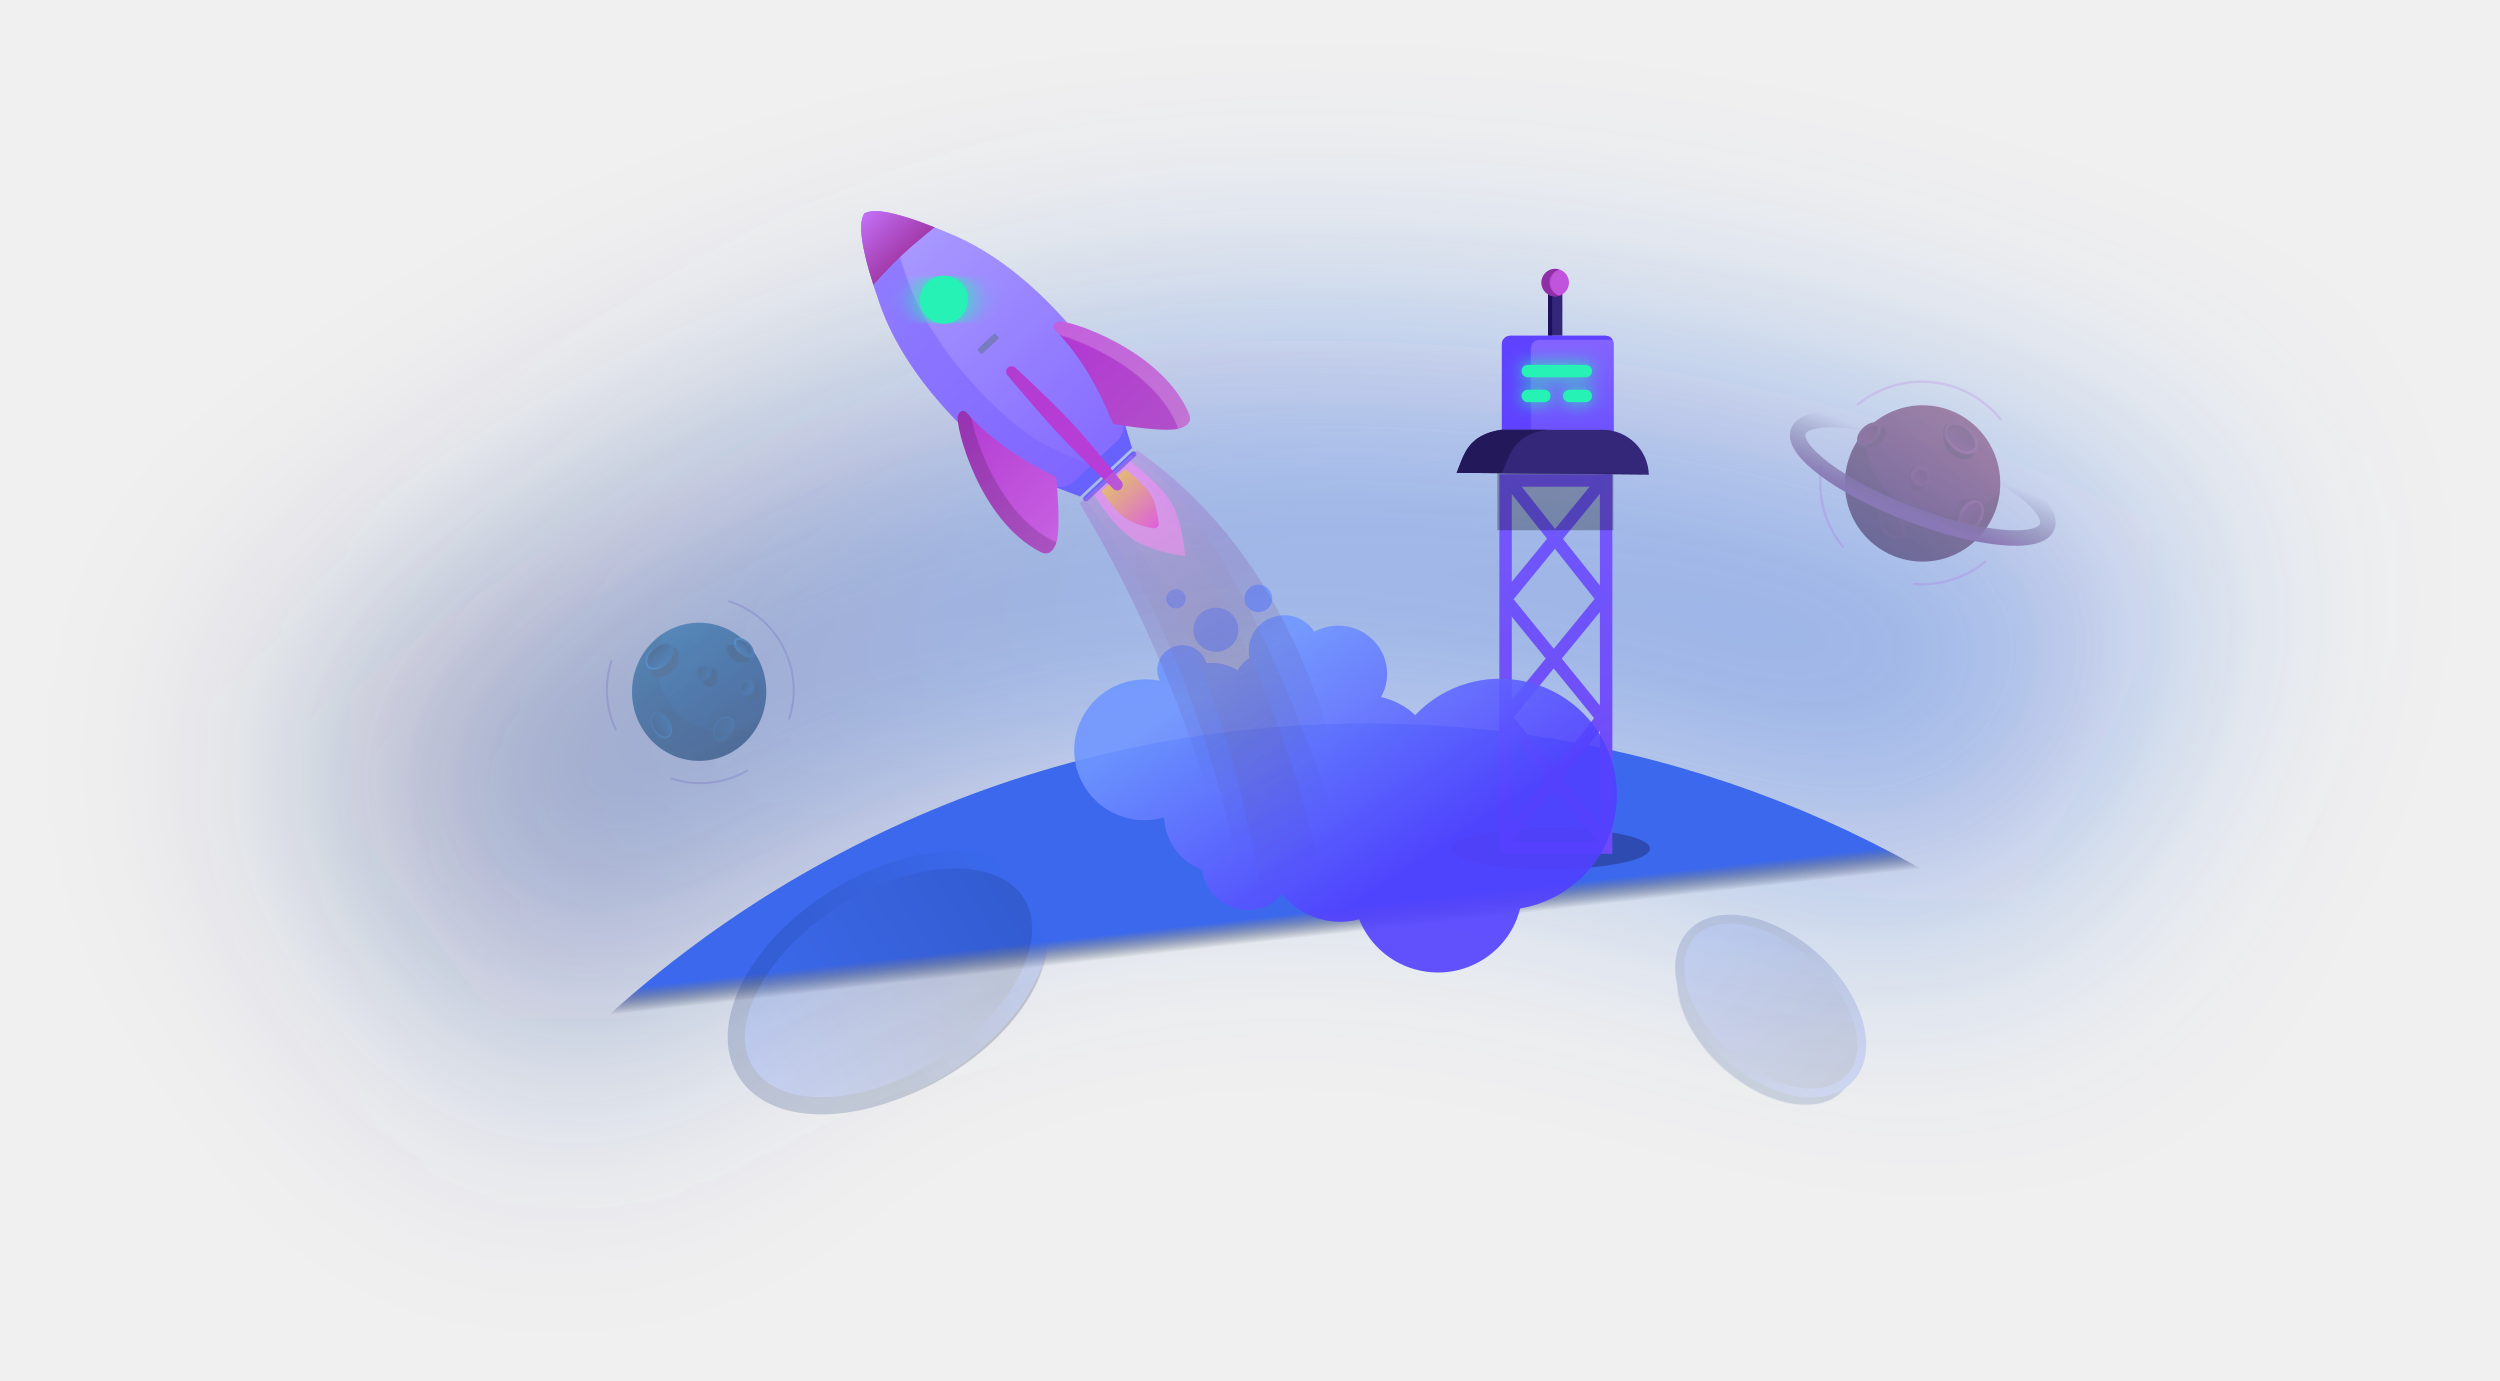
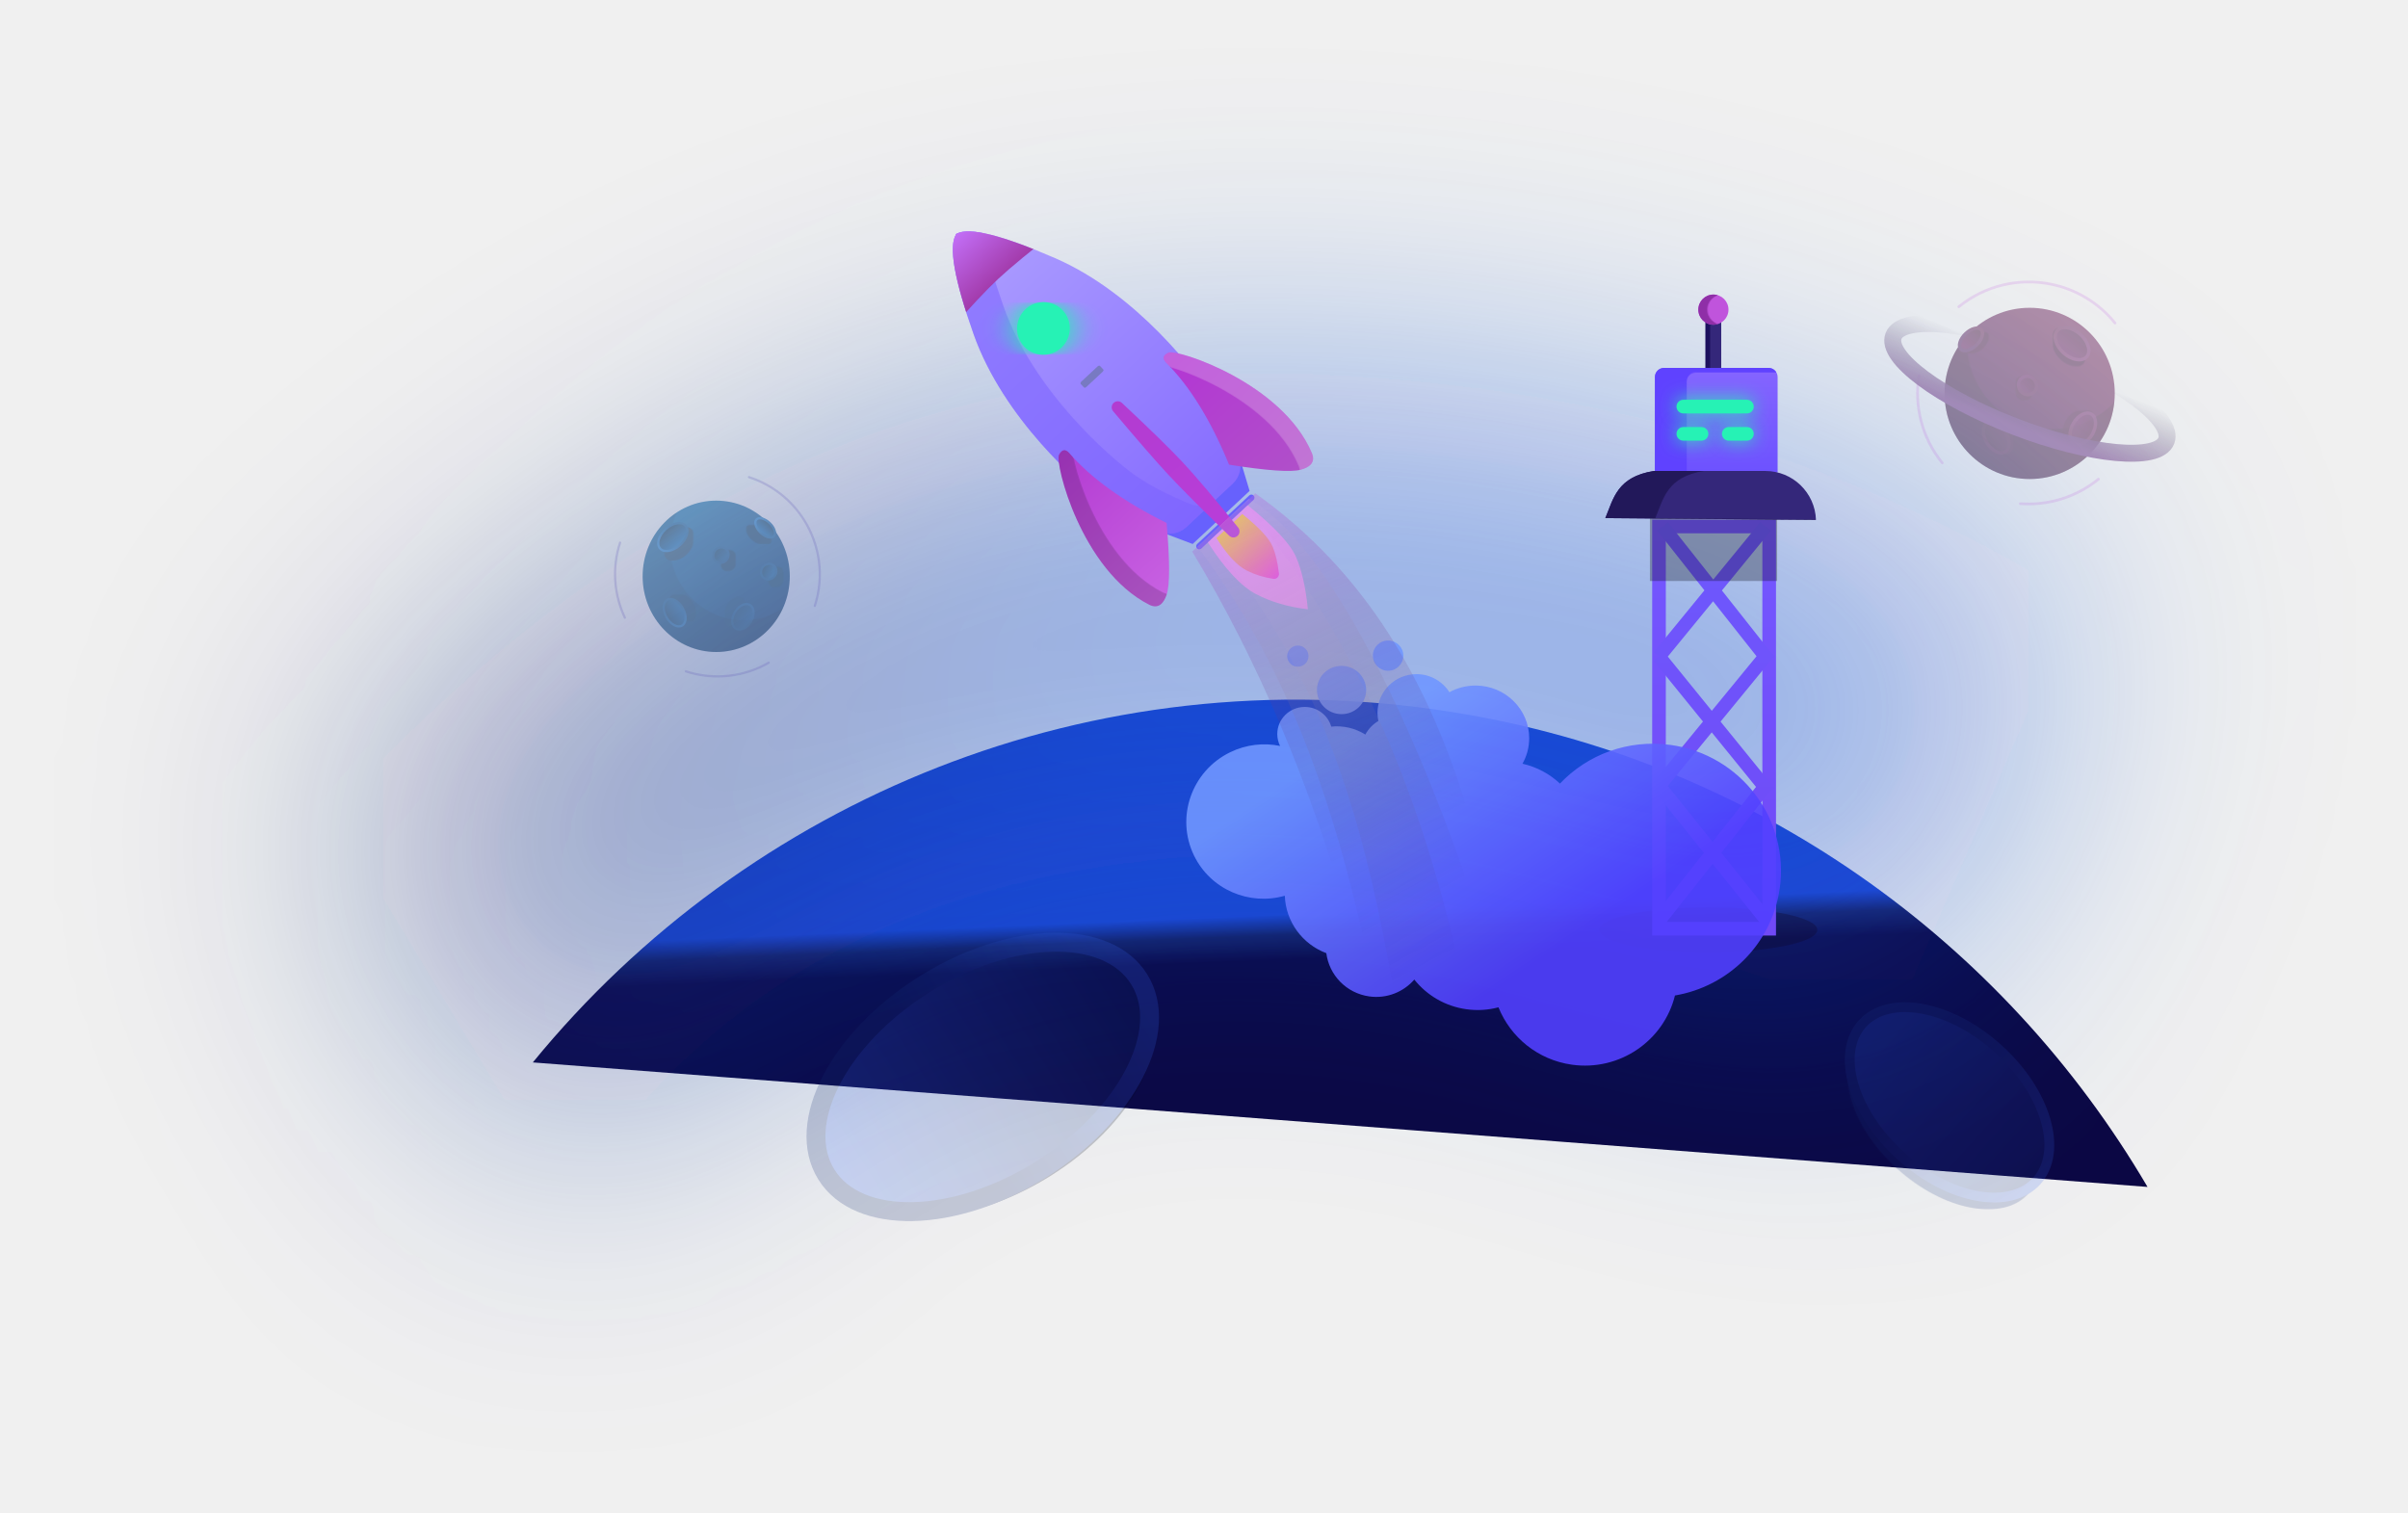
- <svg xmlns="http://www.w3.org/2000/svg" xmlns:xlink="http://www.w3.org/1999/xlink" width="603px" height="333px" viewBox="0 0 603 333" version="1.1">
+ <svg xmlns="http://www.w3.org/2000/svg" xmlns:xlink="http://www.w3.org/1999/xlink" width="530px" height="333px" viewBox="0 0 530 333" version="1.1">
  <defs>
-     <linearGradient x1="-8.651%" y1="48.111%" x2="38.957%" y2="56.947%" id="linearGradient-1">
+     <linearGradient x1="54.272%" y1="45.395%" x2="50%" y2="51.954%" id="linearGradient-1">
+       <stop stop-color="#1E47D1" offset="0%" />
+       <stop stop-color="#152066" offset="44.62%" />
+       <stop stop-color="#0B0743" offset="100%" />
+     </linearGradient>
+     <linearGradient x1="-8.651%" y1="47.288%" x2="38.957%" y2="59.975%" id="linearGradient-2">
      <stop stop-color="#0B083D" offset="0%" />
      <stop stop-color="#1150DA" offset="100%" />
    </linearGradient>
-     <filter x="-21.5%" y="-54.1%" width="143.0%" height="208.1%" filterUnits="objectBoundingBox" id="filter-2">
+     <filter x="-25.8%" y="-54.1%" width="151.6%" height="208.1%" filterUnits="objectBoundingBox" id="filter-3">
      <feGaussianBlur stdDeviation="33" in="SourceGraphic" />
    </filter>
-     <linearGradient x1="61.762%" y1="52.257%" x2="59.048%" y2="46.732%" id="linearGradient-3">
-       <stop stop-color="#0D1429" stop-opacity="0" offset="0%" />
-       <stop stop-color="#3564ED" offset="100%" />
-     </linearGradient>
    <linearGradient x1="98.554%" y1="48.554%" x2="1.446%" y2="48.554%" id="linearGradient-4">
      <stop stop-color="#183280" offset="0%" />
      <stop stop-color="#3564ED" offset="100%" />
    </linearGradient>
    <linearGradient x1="36.987%" y1="50%" x2="98.74%" y2="50%" id="linearGradient-5">
      <stop stop-color="#1E3B90" offset="0%" />
      <stop stop-color="#3564ED" offset="100%" />
    </linearGradient>
    <ellipse id="path-6" cx="356.094" cy="161.583" rx="24.753" ry="14.853" />
    <filter x="-6.4%" y="-10.6%" width="112.8%" height="128.0%" filterUnits="objectBoundingBox" id="filter-7">
      <feMorphology radius="2.16" operator="dilate" in="SourceAlpha" result="shadowSpreadOuter1" />
      <feOffset dx="0" dy="2" in="shadowSpreadOuter1" result="shadowOffsetOuter1" />
      <feComposite in="shadowOffsetOuter1" in2="SourceAlpha" operator="out" result="shadowOffsetOuter1" />
      <feColorMatrix values="0 0 0 0 0.092   0 0 0 0 0.191   0 0 0 0 0.48  0 0 0 1 0" type="matrix" in="shadowOffsetOuter1" />
    </filter>
    <linearGradient x1="98.554%" y1="48.554%" x2="1.446%" y2="48.554%" id="linearGradient-8">
      <stop stop-color="#0B1E56" offset="0%" />
      <stop stop-color="#3D6DF7" offset="100%" />
    </linearGradient>
    <linearGradient x1="36.987%" y1="50%" x2="98.74%" y2="50%" id="linearGradient-9">
      <stop stop-color="#122A71" offset="0%" />
      <stop stop-color="#3564ED" offset="100%" />
    </linearGradient>
    <ellipse id="path-10" cx="143.308" cy="155.981" rx="38.5" ry="22" />
    <filter x="-6.7%" y="-11.7%" width="113.4%" height="128.0%" filterUnits="objectBoundingBox" id="filter-11">
      <feMorphology radius="4.16" operator="dilate" in="SourceAlpha" result="shadowSpreadOuter1" />
      <feOffset dx="0" dy="2" in="shadowSpreadOuter1" result="shadowOffsetOuter1" />
      <feComposite in="shadowOffsetOuter1" in2="SourceAlpha" operator="out" result="shadowOffsetOuter1" />
      <feColorMatrix values="0 0 0 0 0.001   0 0 0 0 0.033   0 0 0 0 0.125  0 0 0 1 0" type="matrix" in="shadowOffsetOuter1" />
    </filter>
    <linearGradient x1="50%" y1="0%" x2="50%" y2="100%" id="linearGradient-12">
      <stop stop-color="#7457FF" offset="0%" />
      <stop stop-color="#7049F6" offset="100%" />
    </linearGradient>
    <linearGradient x1="50%" y1="0%" x2="50%" y2="100%" id="linearGradient-13">
      <stop stop-color="#6E59FD" offset="0%" />
      <stop stop-color="#7049F6" offset="100%" />
    </linearGradient>
    <rect id="path-14" x="22.695" y="5.777" width="3.455" height="10.37" />
    <filter x="-14.5%" y="-4.8%" width="128.9%" height="109.6%" filterUnits="objectBoundingBox" id="filter-15">
      <feOffset dx="1" dy="0" in="SourceAlpha" result="shadowOffsetInner1" />
      <feComposite in="shadowOffsetInner1" in2="SourceAlpha" operator="arithmetic" k2="-1" k3="1" result="shadowInnerInner1" />
      <feColorMatrix values="0 0 0 0 0.111   0 0 0 0 0.063   0 0 0 0 0.367  0 0 0 1 0" type="matrix" in="shadowInnerInner1" />
    </filter>
    <ellipse id="path-16" cx="24.423" cy="3.321" rx="3.319" ry="3.321" />
    <filter x="-15.1%" y="-15.1%" width="130.1%" height="130.1%" filterUnits="objectBoundingBox" id="filter-17">
      <feOffset dx="2" dy="0" in="SourceAlpha" result="shadowOffsetInner1" />
      <feComposite in="shadowOffsetInner1" in2="SourceAlpha" operator="arithmetic" k2="-1" k3="1" result="shadowInnerInner1" />
      <feColorMatrix values="0 0 0 0 0.559   0 0 0 0 0.185   0 0 0 0 0.655  0 0 0 1 0" type="matrix" in="shadowInnerInner1" />
    </filter>
    <linearGradient x1="50%" y1="0%" x2="50%" y2="98.857%" id="linearGradient-18">
      <stop stop-color="#8565FF" offset="0%" />
      <stop stop-color="#6D52FF" offset="100%" />
    </linearGradient>
    <path d="M13.558,16.147 L36.558,16.147 C37.662,16.147 38.558,17.043 38.558,18.147 L38.558,39.192 L11.558,39.192 L11.558,18.147 C11.558,17.043 12.453,16.147 13.558,16.147 Z" id="path-19" />
    <filter x="-13.0%" y="-15.2%" width="125.9%" height="130.4%" filterUnits="objectBoundingBox" id="filter-20">
      <feOffset dx="7" dy="1" in="SourceAlpha" result="shadowOffsetInner1" />
      <feComposite in="shadowOffsetInner1" in2="SourceAlpha" operator="arithmetic" k2="-1" k3="1" result="shadowInnerInner1" />
      <feColorMatrix values="0 0 0 0 0.374   0 0 0 0 0.257   0 0 0 0 1  0 0 0 1 0" type="matrix" in="shadowInnerInner1" />
    </filter>
    <rect id="path-21" x="16.306" y="29.161" width="7" height="3" rx="1.5" />
    <filter x="-85.7%" y="-200.0%" width="271.4%" height="500.0%" filterUnits="objectBoundingBox" id="filter-22">
      <feOffset dx="0" dy="0" in="SourceAlpha" result="shadowOffsetOuter1" />
      <feGaussianBlur stdDeviation="2" in="shadowOffsetOuter1" result="shadowBlurOuter1" />
      <feColorMatrix values="0 0 0 0 0.149   0 0 0 0 0.949   0 0 0 0 0.71  0 0 0 1 0" type="matrix" in="shadowBlurOuter1" />
    </filter>
    <rect id="path-23" x="26.306" y="29.161" width="7" height="3" rx="1.5" />
    <filter x="-85.7%" y="-200.0%" width="271.4%" height="500.0%" filterUnits="objectBoundingBox" id="filter-24">
      <feOffset dx="0" dy="0" in="SourceAlpha" result="shadowOffsetOuter1" />
      <feGaussianBlur stdDeviation="2" in="shadowOffsetOuter1" result="shadowBlurOuter1" />
      <feColorMatrix values="0 0 0 0 0.149   0 0 0 0 0.949   0 0 0 0 0.71  0 0 0 1 0" type="matrix" in="shadowBlurOuter1" />
    </filter>
    <rect id="path-25" x="16.306" y="23.161" width="17" height="3" rx="1.5" />
    <filter x="-35.3%" y="-200.0%" width="170.6%" height="500.0%" filterUnits="objectBoundingBox" id="filter-26">
      <feOffset dx="0" dy="0" in="SourceAlpha" result="shadowOffsetOuter1" />
      <feGaussianBlur stdDeviation="2" in="shadowOffsetOuter1" result="shadowBlurOuter1" />
      <feColorMatrix values="0 0 0 0 0.149   0 0 0 0 0.949   0 0 0 0 0.71  0 0 0 1 0" type="matrix" in="shadowBlurOuter1" />
    </filter>
    <path d="M47,49.6 C46.798,43.595 41.872,38.833 35.864,38.833 L11.316,38.833 C3.19,40.143 2.434,44.924 0.637,49.216 L47,49.6 Z" id="path-27" />
    <filter x="-11.9%" y="-51.1%" width="123.7%" height="202.2%" filterUnits="objectBoundingBox" id="filter-28">
      <feOffset dx="11" dy="0" in="SourceAlpha" result="shadowOffsetInner1" />
      <feComposite in="shadowOffsetInner1" in2="SourceAlpha" operator="arithmetic" k2="-1" k3="1" result="shadowInnerInner1" />
      <feColorMatrix values="0 0 0 0 0.134   0 0 0 0 0.094   0 0 0 0 0.352  0 0 0 1 0" type="matrix" in="shadowInnerInner1" />
    </filter>
    <linearGradient x1="66.873%" y1="68.163%" x2="26.446%" y2="24.449%" id="linearGradient-29">
      <stop stop-color="#5140FF" offset="0%" />
      <stop stop-color="#6F96FF" offset="100%" />
    </linearGradient>
    <linearGradient x1="50%" y1="99.045%" x2="50%" y2="8.58688121e-15%" id="linearGradient-30">
      <stop stop-color="#866CFF" offset="0%" />
      <stop stop-color="#AEA0FF" offset="100%" />
    </linearGradient>
    <path d="M17.906,0.036 C17.945,0.028 17.984,0.021 18.023,0.014 L18.023,0.066 C21.04,0.903 25.079,7.132 30.138,18.754 C37.981,36.768 35.72,58.8 34.389,65.436 C33.651,69.114 32.118,73.493 29.788,78.573 C28.9,80.509 26.965,81.75 24.835,81.75 L18.023,81.75 L18.023,81.765 L10.912,81.765 C8.781,81.765 6.846,80.523 5.958,78.587 C3.629,73.508 2.095,69.129 1.357,65.451 C0.026,58.814 -2.235,36.782 5.608,18.768 C10.668,7.147 14.706,0.917 17.724,0.08 L17.724,-3.55271368e-14 C17.784,0.01 17.845,0.022 17.906,0.036 Z" id="path-31" />
    <filter x="-12.6%" y="-5.5%" width="125.2%" height="111.0%" filterUnits="objectBoundingBox" id="filter-33">
      <feOffset dx="9" dy="0" in="SourceAlpha" result="shadowOffsetInner1" />
      <feComposite in="shadowOffsetInner1" in2="SourceAlpha" operator="arithmetic" k2="-1" k3="1" result="shadowInnerInner1" />
      <feColorMatrix values="0 0 0 0 0.479   0 0 0 0 0.379   0 0 0 0 1  0 0 0 0.526 0" type="matrix" in="shadowInnerInner1" />
    </filter>
    <linearGradient x1="50%" y1="100%" x2="50%" y2="34.637%" id="linearGradient-34">
      <stop stop-color="#A138A7" offset="0%" />
      <stop stop-color="#C573FD" offset="100%" />
    </linearGradient>
    <linearGradient x1="50%" y1="0%" x2="50%" y2="100%" id="linearGradient-35">
      <stop stop-color="#FFE433" offset="0%" />
      <stop stop-color="#FF51EE" offset="100%" />
    </linearGradient>
    <linearGradient x1="50%" y1="0%" x2="50%" y2="100%" id="linearGradient-36">
      <stop stop-color="#B23CD1" offset="0%" />
      <stop stop-color="#B93DD9" offset="100%" />
    </linearGradient>
    <ellipse id="path-37" cx="26.018" cy="28.328" rx="5.818" ry="5.787" />
    <filter x="-64.5%" y="-64.8%" width="228.9%" height="229.6%" filterUnits="objectBoundingBox" id="filter-38">
      <feOffset dx="0" dy="0" in="SourceAlpha" result="shadowOffsetOuter1" />
      <feGaussianBlur stdDeviation="2.5" in="shadowOffsetOuter1" result="shadowBlurOuter1" />
      <feColorMatrix values="0 0 0 0 0.149   0 0 0 0 0.949   0 0 0 0 0.71  0 0 0 1 0" type="matrix" in="shadowBlurOuter1" />
    </filter>
    <linearGradient x1="50%" y1="0%" x2="50%" y2="100%" id="linearGradient-39">
      <stop stop-color="#B33BD2" offset="0%" />
      <stop stop-color="#C862E2" offset="100%" />
    </linearGradient>
    <path d="M9.553,51.008 C7.638,51.667 -4.189,72.855 1.564,88.67 C2.365,90.87 4.158,90.595 5.87,89.692 C7.836,88.655 11.426,84.8 16.643,78.129 C12.91,68.21 11.185,59.569 11.467,52.208 C11.467,50.968 10.829,50.568 9.553,51.008 Z" id="path-40" />
    <filter x="-12.0%" y="-5.1%" width="124.0%" height="110.1%" filterUnits="objectBoundingBox" id="filter-41">
      <feOffset dx="4" dy="0" in="SourceAlpha" result="shadowOffsetInner1" />
      <feComposite in="shadowOffsetInner1" in2="SourceAlpha" operator="arithmetic" k2="-1" k3="1" result="shadowInnerInner1" />
      <feColorMatrix values="0 0 0 0 0   0 0 0 0 0   0 0 0 0 0  0 0 0 0.158 0" type="matrix" in="shadowInnerInner1" />
    </filter>
    <linearGradient x1="50%" y1="0%" x2="50%" y2="100%" id="linearGradient-42">
      <stop stop-color="#B335D4" offset="0%" />
      <stop stop-color="#B050C9" offset="100%" />
    </linearGradient>
    <path d="M45,51.008 C43.086,51.667 31.258,72.855 37.012,88.67 C37.813,90.87 39.606,90.595 41.318,89.692 C43.283,88.655 46.874,84.8 52.091,78.129 C48.358,68.21 46.633,59.569 46.915,52.208 C46.915,50.968 46.277,50.568 45,51.008 Z" id="path-43" />
    <filter x="-12.0%" y="-5.1%" width="124.0%" height="110.1%" filterUnits="objectBoundingBox" id="filter-44">
      <feOffset dx="4" dy="0" in="SourceAlpha" result="shadowOffsetInner1" />
      <feComposite in="shadowOffsetInner1" in2="SourceAlpha" operator="arithmetic" k2="-1" k3="1" result="shadowInnerInner1" />
      <feColorMatrix values="0 0 0 0 1   0 0 0 0 1   0 0 0 0 1  0 0 0 0.212 0" type="matrix" in="shadowInnerInner1" />
    </filter>
    <linearGradient x1="50%" y1="107.258%" x2="48.592%" y2="42.933%" id="linearGradient-45">
      <stop stop-color="#FFFFFF" offset="0%" />
      <stop stop-color="#2B0A3D" stop-opacity="0" offset="100%" />
    </linearGradient>
    <linearGradient x1="49.997%" y1="107.076%" x2="48.775%" y2="30.618%" id="linearGradient-46">
      <stop stop-color="#FFFFFF" offset="0%" />
      <stop stop-color="#340D40" stop-opacity="0" offset="100%" />
    </linearGradient>
    <linearGradient x1="50%" y1="107.258%" x2="48.709%" y2="53.924%" id="linearGradient-47">
      <stop stop-color="#CE79F5" offset="0%" />
      <stop stop-color="#2B0A3D" stop-opacity="0" offset="100%" />
    </linearGradient>
    <linearGradient x1="86.615%" y1="21.032%" x2="24.458%" y2="100%" id="linearGradient-48">
      <stop stop-color="#045A9D" offset="0%" />
      <stop stop-color="#002D64" offset="100%" />
    </linearGradient>
    <ellipse id="path-49" cx="29.509" cy="29.27" rx="16.194" ry="16.662" />
    <filter x="-10.8%" y="-10.5%" width="121.6%" height="121.0%" filterUnits="objectBoundingBox" id="filter-50">
      <feOffset dx="-6" dy="-7" in="SourceAlpha" result="shadowOffsetInner1" />
      <feComposite in="shadowOffsetInner1" in2="SourceAlpha" operator="arithmetic" k2="-1" k3="1" result="shadowInnerInner1" />
      <feColorMatrix values="0 0 0 0 0   0 0 0 0 0   0 0 0 0 0  0 0 0 0.099 0" type="matrix" in="shadowInnerInner1" />
    </filter>
    <linearGradient x1="50%" y1="0%" x2="50%" y2="100%" id="linearGradient-51">
      <stop stop-color="#003058" offset="0%" />
      <stop stop-color="#005BAA" offset="100%" />
    </linearGradient>
    <linearGradient x1="36.987%" y1="50%" x2="99.142%" y2="50%" id="linearGradient-52">
      <stop stop-color="#035091" offset="0%" />
      <stop stop-color="#0F68B8" offset="100%" />
    </linearGradient>
    <ellipse id="path-53" cx="39.054" cy="20.64" rx="3.516" ry="2.112" />
    <filter x="-21.3%" y="-35.5%" width="142.7%" height="218.4%" filterUnits="objectBoundingBox" id="filter-54">
      <feMorphology radius="0.5" operator="dilate" in="SourceAlpha" result="shadowSpreadOuter1" />
      <feOffset dx="0" dy="2" in="shadowSpreadOuter1" result="shadowOffsetOuter1" />
      <feComposite in="shadowOffsetOuter1" in2="SourceAlpha" operator="out" result="shadowOffsetOuter1" />
      <feColorMatrix values="0 0 0 0 0.052   0 0 0 0 0.255   0 0 0 0 0.428  0 0 0 1 0" type="matrix" in="shadowOffsetOuter1" />
    </filter>
    <linearGradient x1="50%" y1="0%" x2="50%" y2="100%" id="linearGradient-55">
      <stop stop-color="#003058" offset="0%" />
      <stop stop-color="#005BAA" offset="100%" />
    </linearGradient>
    <linearGradient x1="36.987%" y1="50%" x2="99.142%" y2="50%" id="linearGradient-56">
      <stop stop-color="#035091" offset="0%" />
      <stop stop-color="#0F68B8" offset="100%" />
    </linearGradient>
    <ellipse id="path-57" cx="38.66" cy="37.279" rx="3.023" ry="1.804" />
    <filter x="-24.8%" y="-41.6%" width="149.6%" height="238.6%" filterUnits="objectBoundingBox" id="filter-58">
      <feMorphology radius="0.5" operator="dilate" in="SourceAlpha" result="shadowSpreadOuter1" />
      <feOffset dx="0" dy="2" in="shadowSpreadOuter1" result="shadowOffsetOuter1" />
      <feComposite in="shadowOffsetOuter1" in2="SourceAlpha" operator="out" result="shadowOffsetOuter1" />
      <feColorMatrix values="0 0 0 0 0.01   0 0 0 0 0.217   0 0 0 0 0.394  0 0 0 1 0" type="matrix" in="shadowOffsetOuter1" />
    </filter>
    <linearGradient x1="35.915%" y1="91.78%" x2="50%" y2="21.483%" id="linearGradient-59">
      <stop stop-color="#003561" offset="0%" />
      <stop stop-color="#014B8C" offset="100%" />
    </linearGradient>
    <linearGradient x1="36.987%" y1="50%" x2="98.871%" y2="50%" id="linearGradient-60">
      <stop stop-color="#024582" offset="0%" />
      <stop stop-color="#034886" offset="100%" />
    </linearGradient>
    <ellipse id="path-61" cx="17.962" cy="28.247" rx="1.51" ry="1.388" />
    <filter x="-49.7%" y="-126.1%" width="199.3%" height="280.1%" filterUnits="objectBoundingBox" id="filter-62">
      <feMorphology radius="0.5" operator="dilate" in="SourceAlpha" result="shadowSpreadOuter1" />
      <feOffset dx="0" dy="-2" in="shadowSpreadOuter1" result="shadowOffsetOuter1" />
      <feComposite in="shadowOffsetOuter1" in2="SourceAlpha" operator="out" result="shadowOffsetOuter1" />
      <feColorMatrix values="0 0 0 0 0.01   0 0 0 0 0.217   0 0 0 0 0.394  0 0 0 1 0" type="matrix" in="shadowOffsetOuter1" />
    </filter>
    <linearGradient x1="27.247%" y1="100%" x2="27.247%" y2="0%" id="linearGradient-63">
      <stop stop-color="#003561" offset="0%" />
      <stop stop-color="#014B8C" offset="100%" />
    </linearGradient>
    <ellipse id="path-64" cx="28.474" cy="24.614" rx="1.51" ry="1.388" />
    <filter x="-49.7%" y="-126.1%" width="199.3%" height="280.1%" filterUnits="objectBoundingBox" id="filter-65">
      <feMorphology radius="0.5" operator="dilate" in="SourceAlpha" result="shadowSpreadOuter1" />
      <feOffset dx="0" dy="-2" in="shadowSpreadOuter1" result="shadowOffsetOuter1" />
      <feComposite in="shadowOffsetOuter1" in2="SourceAlpha" operator="out" result="shadowOffsetOuter1" />
      <feColorMatrix values="0 0 0 0 0.01   0 0 0 0 0.217   0 0 0 0 0.394  0 0 0 1 0" type="matrix" in="shadowOffsetOuter1" />
    </filter>
    <linearGradient x1="50%" y1="100%" x2="50%" y2="3.061617e-15%" id="linearGradient-66">
      <stop stop-color="#003058" offset="0%" />
      <stop stop-color="#005BAA" offset="100%" />
    </linearGradient>
    <linearGradient x1="36.987%" y1="50%" x2="99.142%" y2="50%" id="linearGradient-67">
      <stop stop-color="#035091" offset="0%" />
      <stop stop-color="#0F68B8" offset="100%" />
    </linearGradient>
    <ellipse id="path-68" cx="23.631" cy="38.196" rx="2.787" ry="1.805" />
    <filter x="-26.9%" y="-41.6%" width="153.8%" height="238.5%" filterUnits="objectBoundingBox" id="filter-69">
      <feMorphology radius="0.5" operator="dilate" in="SourceAlpha" result="shadowSpreadOuter1" />
      <feOffset dx="0" dy="2" in="shadowSpreadOuter1" result="shadowOffsetOuter1" />
      <feComposite in="shadowOffsetOuter1" in2="SourceAlpha" operator="out" result="shadowOffsetOuter1" />
      <feColorMatrix values="0 0 0 0 0.01   0 0 0 0 0.217   0 0 0 0 0.394  0 0 0 1 0" type="matrix" in="shadowOffsetOuter1" />
    </filter>
    <linearGradient x1="50%" y1="0%" x2="50%" y2="100%" id="linearGradient-70">
      <stop stop-color="#003058" offset="0%" />
      <stop stop-color="#005BAA" offset="100%" />
    </linearGradient>
    <linearGradient x1="36.987%" y1="50%" x2="99.142%" y2="50%" id="linearGradient-71">
      <stop stop-color="#035091" offset="0%" />
      <stop stop-color="#0F68B8" offset="100%" />
    </linearGradient>
    <ellipse id="path-72" cx="18.737" cy="18.615" rx="2.412" ry="1.206" />
    <filter x="-31.1%" y="-62.2%" width="162.2%" height="307.3%" filterUnits="objectBoundingBox" id="filter-73">
      <feMorphology radius="0.5" operator="dilate" in="SourceAlpha" result="shadowSpreadOuter1" />
      <feOffset dx="0" dy="2" in="shadowSpreadOuter1" result="shadowOffsetOuter1" />
      <feComposite in="shadowOffsetOuter1" in2="SourceAlpha" operator="out" result="shadowOffsetOuter1" />
      <feColorMatrix values="0 0 0 0 0.01   0 0 0 0 0.217   0 0 0 0 0.394  0 0 0 1 0" type="matrix" in="shadowOffsetOuter1" />
    </filter>
    <linearGradient x1="23.287%" y1="100%" x2="90.694%" y2="22.332%" id="linearGradient-74">
      <stop stop-color="#250040" offset="0%" />
      <stop stop-color="#631450" offset="100%" />
    </linearGradient>
    <ellipse id="path-75" cx="34.728" cy="34.599" rx="18.732" ry="18.846" />
    <filter x="-14.7%" y="-14.6%" width="129.4%" height="129.2%" filterUnits="objectBoundingBox" id="filter-76">
      <feOffset dx="5" dy="-11" in="SourceAlpha" result="shadowOffsetInner1" />
      <feComposite in="shadowOffsetInner1" in2="SourceAlpha" operator="arithmetic" k2="-1" k3="1" result="shadowInnerInner1" />
      <feColorMatrix values="0 0 0 0 0   0 0 0 0 0   0 0 0 0 0  0 0 0 0.199 0" type="matrix" in="shadowInnerInner1" />
    </filter>
    <linearGradient x1="50%" y1="0%" x2="50%" y2="100%" id="linearGradient-77">
      <stop stop-color="#420A3C" offset="0%" />
      <stop stop-color="#580B55" offset="97.107%" />
    </linearGradient>
    <linearGradient x1="82.562%" y1="54.015%" x2="0%" y2="50%" id="linearGradient-78">
      <stop stop-color="#6A1B64" offset="0%" />
      <stop stop-color="#5C1550" offset="100%" />
    </linearGradient>
    <ellipse id="path-79" cx="44.042" cy="23.646" rx="3.96" ry="2.378" />
    <filter x="-15.7%" y="-26.2%" width="131.5%" height="173.5%" filterUnits="objectBoundingBox" id="filter-80">
      <feMorphology radius="0.746" operator="dilate" in="SourceAlpha" result="shadowSpreadOuter1" />
      <feOffset dx="0" dy="1" in="shadowSpreadOuter1" result="shadowOffsetOuter1" />
      <feComposite in="shadowOffsetOuter1" in2="SourceAlpha" operator="out" result="shadowOffsetOuter1" />
      <feColorMatrix values="0 0 0 0 0.226   0 0 0 0 0.028   0 0 0 0 0.217  0 0 0 1 0" type="matrix" in="shadowOffsetOuter1" />
    </filter>
    <linearGradient x1="50%" y1="0%" x2="50%" y2="97.107%" id="linearGradient-81">
      <stop stop-color="#420A3C" offset="0%" />
      <stop stop-color="#580B55" offset="100%" />
    </linearGradient>
    <linearGradient x1="36.987%" y1="50%" x2="98.74%" y2="50%" id="linearGradient-82">
      <stop stop-color="#6A1B64" offset="0%" />
      <stop stop-color="#5C1550" offset="100%" />
    </linearGradient>
    <ellipse id="path-83" cx="46.423" cy="42.407" rx="3.401" ry="2.034" />
    <filter x="-18.3%" y="-30.6%" width="136.7%" height="185.9%" filterUnits="objectBoundingBox" id="filter-84">
      <feMorphology radius="0.746" operator="dilate" in="SourceAlpha" result="shadowSpreadOuter1" />
      <feOffset dx="0" dy="1" in="shadowSpreadOuter1" result="shadowOffsetOuter1" />
      <feComposite in="shadowOffsetOuter1" in2="SourceAlpha" operator="out" result="shadowOffsetOuter1" />
      <feColorMatrix values="0 0 0 0 0.226   0 0 0 0 0.028   0 0 0 0 0.217  0 0 0 1 0" type="matrix" in="shadowOffsetOuter1" />
    </filter>
    <linearGradient x1="50%" y1="97.107%" x2="50%" y2="8.50014503e-15%" id="linearGradient-85">
      <stop stop-color="#390333" offset="0%" />
      <stop stop-color="#570755" offset="100%" />
    </linearGradient>
    <linearGradient x1="36.987%" y1="50%" x2="98.74%" y2="50%" id="linearGradient-86">
      <stop stop-color="#500F4B" offset="0%" />
      <stop stop-color="#580E59" offset="100%" />
    </linearGradient>
    <ellipse id="path-87" cx="34.256" cy="32.865" rx="1.699" ry="1.571" />
    <filter x="-36.7%" y="-71.5%" width="173.3%" height="211.2%" filterUnits="objectBoundingBox" id="filter-88">
      <feMorphology radius="0.746" operator="dilate" in="SourceAlpha" result="shadowSpreadOuter1" />
      <feOffset dx="0" dy="-1" in="shadowSpreadOuter1" result="shadowOffsetOuter1" />
      <feComposite in="shadowOffsetOuter1" in2="SourceAlpha" operator="out" result="shadowOffsetOuter1" />
      <feColorMatrix values="0 0 0 0 0.226   0 0 0 0 0.028   0 0 0 0 0.217  0 0 0 1 0" type="matrix" in="shadowOffsetOuter1" />
    </filter>
    <linearGradient x1="50%" y1="0%" x2="50%" y2="97.107%" id="linearGradient-89">
      <stop stop-color="#270623" offset="0%" />
      <stop stop-color="#4C084A" offset="98.435%" />
    </linearGradient>
    <linearGradient x1="36.987%" y1="50%" x2="98.74%" y2="50%" id="linearGradient-90">
      <stop stop-color="#520A4D" offset="0%" />
      <stop stop-color="#3F0E37" offset="100%" />
    </linearGradient>
    <ellipse id="path-91" cx="27.379" cy="44.248" rx="3.4" ry="2.035" />
    <filter x="-18.3%" y="-30.6%" width="136.7%" height="185.8%" filterUnits="objectBoundingBox" id="filter-92">
      <feMorphology radius="0.746" operator="dilate" in="SourceAlpha" result="shadowSpreadOuter1" />
      <feOffset dx="0" dy="1" in="shadowSpreadOuter1" result="shadowOffsetOuter1" />
      <feComposite in="shadowOffsetOuter1" in2="SourceAlpha" operator="out" result="shadowOffsetOuter1" />
      <feColorMatrix values="0 0 0 0 0.226   0 0 0 0 0.028   0 0 0 0 0.217  0 0 0 1 0" type="matrix" in="shadowOffsetOuter1" />
    </filter>
    <linearGradient x1="98.554%" y1="48.554%" x2="1.446%" y2="48.554%" id="linearGradient-93">
      <stop stop-color="#3B0835" offset="0%" />
      <stop stop-color="#540952" offset="100%" />
    </linearGradient>
    <linearGradient x1="36.987%" y1="50%" x2="98.74%" y2="50%" id="linearGradient-94">
      <stop stop-color="#451052" offset="0%" />
      <stop stop-color="#56114A" offset="100%" />
    </linearGradient>
    <ellipse id="path-95" cx="21.818" cy="22.713" rx="2.716" ry="1.358" />
    <filter x="-22.9%" y="-45.9%" width="145.9%" height="228.6%" filterUnits="objectBoundingBox" id="filter-96">
      <feMorphology radius="0.746" operator="dilate" in="SourceAlpha" result="shadowSpreadOuter1" />
      <feOffset dx="0" dy="1" in="shadowSpreadOuter1" result="shadowOffsetOuter1" />
      <feComposite in="shadowOffsetOuter1" in2="SourceAlpha" operator="out" result="shadowOffsetOuter1" />
      <feColorMatrix values="0 0 0 0 0.226   0 0 0 0 0.028   0 0 0 0 0.217  0 0 0 1 0" type="matrix" in="shadowOffsetOuter1" />
    </filter>
    <linearGradient x1="50%" y1="15.809%" x2="50%" y2="100%" id="linearGradient-97">
      <stop stop-color="#110B37" stop-opacity="0" offset="0%" />
      <stop stop-color="#561A74" offset="100%" />
    </linearGradient>
  </defs>
  <g id="Page-1" stroke="none" stroke-width="1" fill="none" fill-rule="evenodd">
-     <g id="Grakn-Presentation-Wide" transform="translate(-1072, -2356)">
-       <g id="3rd-section" transform="translate(750, 1640)">
-         <g id="Illustration" transform="translate(623.5, 875) scale(-1, 1) translate(-623.5, -875) translate(393, 748)">
-           <g id="Group-56" transform="translate(230.4999, 138.9502) scale(-1, 1) translate(-230.4999, -138.9502) translate(-0.000132, 32.45023)">
-             <g id="Group-7" opacity="0.961" transform="translate(0, 16.628)">
+     <g id="Grakn-Presentation1" transform="translate(-1070, -2356)">
+       <g id="3rd-section" transform="translate(0, 1591)">
+         <g id="Illustration" transform="translate(1349.5, 926.5) scale(-1, 1) translate(-1349.5, -926.5) translate(1143, 797)">
+           <g id="Group-56" transform="translate(206.4999, 145.4502) scale(-1, 1) translate(-206.4999, -145.4502) translate(-0.000132, 32.45023)">
+             <g id="Group-7" transform="translate(0, 16.628)">
              <g id="Group-4-Copy" transform="translate(0, 0)">
-                 <path d="M-0,97.744 C71.142,33.196 149.81,0.922 236.005,0.922 C322.2,0.922 396.912,17.554 460.142,50.818 L412,143.922 C327.633,119.141 274.116,106.751 251.449,106.751 C163.62,106.751 100.531,132.515 62.182,184.045 L-0,97.744 Z" id="Rectangle" fill="url(#linearGradient-1)" opacity="0.399" filter="url(#filter-2)" />
-                 <path d="M440.542,163.068 C392.251,119.754 328.485,93.418 258.581,93.418 C179.334,93.418 107.974,127.265 58.108,181.323" id="Path" fill="url(#linearGradient-3)" />
+                 <path d="M405.829,181.244 C368.214,116.751 298.292,73.412 218.247,73.412 C150.677,73.412 90.319,104.296 50.521,152.718" id="Path" fill="url(#linearGradient-1)" transform="translate(228.1748, 127.3279) scale(-1, 1) rotate(-9) translate(-228.1748, -127.3279) " />
+                 <path d="M-0,97.744 C59.37,33.196 125.02,0.922 196.952,0.922 C268.883,0.922 331.233,17.554 384,50.818 L343.824,143.922 C273.418,119.141 228.756,106.751 209.84,106.751 C136.545,106.751 83.895,132.515 51.892,184.045 L-0,97.744 Z" id="Rectangle" fill="url(#linearGradient-2)" opacity="0.399" filter="url(#filter-3)" />
                <g id="Oval" opacity="0.177" transform="translate(356.0936, 161.583) rotate(42) translate(-356.0936, -161.583) ">
                  <use fill="black" fill-opacity="1" filter="url(#filter-7)" xlink:href="#path-6" />
                  <ellipse stroke="url(#linearGradient-5)" stroke-width="2.16" fill="url(#linearGradient-4)" fill-rule="evenodd" cx="356.094" cy="161.583" rx="25.833" ry="15.933" />
                </g>
                <g id="Oval-Copy-6" opacity="0.204" transform="translate(143.3079, 155.9807) rotate(328) translate(-143.3079, -155.9807) ">
                  <use fill="black" fill-opacity="1" filter="url(#filter-11)" xlink:href="#path-10" />
                  <ellipse stroke="url(#linearGradient-9)" stroke-width="4.16" fill="url(#linearGradient-8)" fill-rule="evenodd" cx="143.308" cy="155.981" rx="40.58" ry="24.08" />
                </g>
              </g>
            </g>
            <ellipse id="Oval" fill-opacity="0.487" fill="#100324" opacity="0.6" cx="302.995" cy="140.238" rx="24" ry="4.953" />
            <g id="Group-8" transform="translate(182.4674, 0)">
              <g id="Group-6" transform="translate(97.22651, 0.388761)">
                <g id="Group-5" transform="translate(10.45196, 49.05424)">
                  <polygon id="Path-10" stroke="url(#linearGradient-12)" stroke-width="3" points="26.25 2 26.25 90.545 2 90.545 2 2" />
                  <g id="Group-4" transform="translate(2, 2)" stroke="url(#linearGradient-13)" stroke-width="3">
                    <path d="M23.275,57.312 L23.436,57.108 L23.275,57.312 L24.25,58.513 L23.275,57.312 L11.794,71.84 L24.25,87.4 L11.794,71.84 L2.34479103e-13,86.763 L11.794,71.84 L-1.26654243e-12,57.108 L11.794,71.84 L23.275,57.312 L11.613,42.945 L23.391,28.58 L23.436,28.637 L23.391,28.58 L24.25,27.532 L23.391,28.58 L11.922,14.069 L-1.54543045e-13,28.637 L11.922,14.069 L23.391,28.58 L11.613,42.945 L-1.26654243e-12,28.637 L11.613,42.945 L-1.26654243e-12,57.108 L11.613,42.945 L23.275,57.312 Z M11.922,14.069 L0.803,-6.03961325e-14 L11.922,14.069 L23.436,-6.03961325e-14 L11.922,14.069 Z" id="Combined-Shape" />
                  </g>
                  <rect id="Rectangle" fill="#0C0E1A" opacity="0.301" x="0" y="0" width="28" height="14" />
                </g>
                <g id="Rectangle">
                  <use fill="#34277A" fill-rule="evenodd" xlink:href="#path-14" />
                  <use fill="black" fill-opacity="1" filter="url(#filter-15)" xlink:href="#path-14" />
                </g>
                <g id="Oval">
                  <use fill="#C054DC" fill-rule="evenodd" xlink:href="#path-16" />
                  <use fill="black" fill-opacity="1" filter="url(#filter-17)" xlink:href="#path-16" />
                </g>
                <g id="Rectangle">
                  <use fill="url(#linearGradient-18)" fill-rule="evenodd" xlink:href="#path-19" />
                  <use fill="black" fill-opacity="1" filter="url(#filter-20)" xlink:href="#path-19" />
                </g>
                <g id="Rectangle">
                  <use fill="black" fill-opacity="1" filter="url(#filter-22)" xlink:href="#path-21" />
                  <use fill="#26F2B5" fill-rule="evenodd" xlink:href="#path-21" />
                </g>
                <g id="Rectangle-Copy-92">
                  <use fill="black" fill-opacity="1" filter="url(#filter-24)" xlink:href="#path-23" />
                  <use fill="#26F2B5" fill-rule="evenodd" xlink:href="#path-23" />
                </g>
                <g id="Rectangle-Copy-93">
                  <use fill="black" fill-opacity="1" filter="url(#filter-26)" xlink:href="#path-25" />
                  <use fill="#26F2B5" fill-rule="evenodd" xlink:href="#path-25" />
                </g>
                <g id="Path-16">
                  <use fill="#34277A" fill-rule="evenodd" xlink:href="#path-27" />
                  <use fill="black" fill-opacity="1" filter="url(#filter-28)" xlink:href="#path-27" />
                </g>
              </g>
              <g id="Group-7" transform="translate(0.359737, 86.45165)">
                <g id="Group-3-Copy-2" transform="translate(61.11456, 52.22772) rotate(-8) translate(-61.11456, -52.22772) translate(6.11456, 12.72771)" />
                <g id="Group-3-Copy" transform="translate(45.54714, 43.28728) scale(-1, 1) rotate(34) translate(-45.54714, -43.28728) translate(10.04714, 15.78728)" />
                <g id="Group-3" transform="translate(39.66996, 26.15218)" />
              </g>
              <path d="M87.88,108.035 C93.919,101.667 102.882,98.215 112.283,99.537 C127.667,101.699 138.399,115.822 136.255,131.081 C134.523,143.404 124.924,152.699 113.192,154.683 C110.716,164.684 100.985,171.389 90.508,169.917 C82.978,168.859 76.983,163.846 74.346,157.288 C72.108,157.884 69.714,158.052 67.274,157.709 C62.571,157.048 58.557,154.612 55.82,151.177 C53.448,153.915 49.767,155.432 45.899,154.888 C40.844,154.178 37.068,150.174 36.455,145.365 C31.157,143.389 27.515,138.389 27.319,132.726 C19.504,134.962 11.002,131.39 7.343,123.889 C3.236,115.468 6.79,105.285 15.28,101.144 C18.836,99.41 22.694,99.01 26.278,99.75 C25.883,98.958 25.66,98.066 25.66,97.124 C25.66,93.833 28.371,91.165 31.714,91.165 C34.485,91.165 36.821,92.998 37.54,95.5 C40.188,95.219 42.837,95.851 45.045,97.245 C45.706,96.01 46.698,94.976 47.904,94.259 C47.78,93.682 47.714,93.082 47.714,92.468 C47.714,87.762 51.554,83.947 56.29,83.947 C59.344,83.947 62.026,85.533 63.545,87.922 C65.247,86.989 67.209,86.457 69.297,86.457 C75.82,86.457 81.108,91.647 81.108,98.048 C81.108,100.087 80.572,102.002 79.631,103.666 C82.815,104.385 85.632,105.93 87.88,108.035 Z M39.806,92.752 C36.816,92.752 34.392,90.373 34.392,87.439 C34.392,84.505 36.816,82.126 39.806,82.126 C42.795,82.126 45.219,84.505 45.219,87.439 C45.219,90.373 42.795,92.752 39.806,92.752 Z M50.051,83.202 C48.199,83.202 46.698,81.713 46.698,79.876 C46.698,78.039 48.199,76.55 50.051,76.55 C51.904,76.55 53.405,78.039 53.405,79.876 C53.405,81.713 51.904,83.202 50.051,83.202 Z M30.186,82.308 C28.889,82.308 27.838,81.266 27.838,79.98 C27.838,78.694 28.889,77.652 30.186,77.652 C31.483,77.652 32.534,78.694 32.534,79.98 C32.534,81.266 31.483,82.308 30.186,82.308 Z" id="Combined-Shape" fill="url(#linearGradient-29)" opacity="0.896" />
            </g>
          </g>
-           <g id="Group-2" transform="translate(260.5, 127) scale(-1, 1) translate(-260.5, -127) translate(178, 0)">
+           <g id="Group-2" transform="translate(212.5, 127) scale(-1, 1) translate(-212.5, -127) translate(130, 0)">
            <g id="Group-28" transform="translate(58.86568, 60.659) rotate(-43) translate(-58.86568, -60.659) translate(31.86568, 3.659001)">
              <g id="Group-27" transform="translate(0.090114, -0)">
                <polygon id="Rectangle" fill="#6761FD" points="14.997 80.007 37.493 80.007 34.814 85.431 17.676 85.431" />
                <rect id="Rectangle" fill="#6761FD" x="17.724" y="86.109" width="17.042" height="1.356" rx="0.678" />
                <g id="Rectangle" transform="translate(8.308962, 0)">
                  <mask id="mask-32" fill="white">
                    <use xlink:href="#path-31" />
                  </mask>
                  <g id="Mask">
                    <use fill="url(#linearGradient-30)" fill-rule="evenodd" xlink:href="#path-31" />
                    <use fill="black" fill-opacity="1" filter="url(#filter-33)" xlink:href="#path-31" />
                  </g>
                  <path d="M15.855,43.384 L20.699,43.384" id="Line-3" stroke="#787AC2" stroke-width="1.619" stroke-linecap="round" mask="url(#mask-32)" />
                  <path d="M14.927,-9.595 L35.448,-6.102 L35.448,14.639 C27.404,13.92 21.546,13.56 17.873,13.56 C14.201,13.56 8.94,13.92 2.092,14.639 L14.927,-9.595 Z" fill="url(#linearGradient-34)" mask="url(#mask-32)" />
                </g>
                <path d="M20.368,87.465 L32.362,87.465 C33.419,94.883 33.419,100.081 32.362,103.059 C31.305,106.038 29.326,109.428 26.423,113.23 C23.636,109.971 21.618,106.581 20.368,103.059 C19.119,99.538 19.119,94.339 20.368,87.465 Z" id="Rectangle" fill="#F1AAFF" />
                <path d="M22.402,88.056 L30.163,88.056 C30.847,92.708 30.847,95.968 30.163,97.836 C29.586,99.41 28.585,101.169 27.16,103.111 L27.16,103.111 C26.803,103.596 26.121,103.701 25.636,103.344 C25.557,103.286 25.485,103.217 25.425,103.14 C24.078,101.428 23.07,99.66 22.402,97.836 C21.594,95.627 21.594,92.367 22.402,88.056 Z" id="Rectangle-Copy-41" fill="url(#linearGradient-35)" />
                <path d="M26.13,50.852 C26.839,50.852 27.427,51.401 27.474,52.108 C28.053,60.65 28.342,66.899 28.342,70.853 C28.342,74.808 28.053,81.056 27.474,89.599 C27.427,90.306 26.839,90.855 26.13,90.855 C25.425,90.855 24.844,90.302 24.808,89.598 C24.379,81.092 24.164,74.844 24.164,70.853 C24.164,66.862 24.379,60.614 24.808,52.109 C24.844,51.404 25.425,50.852 26.13,50.852 Z" id="Rectangle" fill="url(#linearGradient-36)" />
                <g id="Oval">
                  <use fill="black" fill-opacity="1" filter="url(#filter-38)" xlink:href="#path-37" />
                  <use fill="#26F2B5" fill-rule="evenodd" xlink:href="#path-37" />
                </g>
                <g id="Path-4">
                  <use fill="url(#linearGradient-39)" fill-rule="evenodd" xlink:href="#path-40" />
                  <use fill="black" fill-opacity="1" filter="url(#filter-41)" xlink:href="#path-40" />
                </g>
                <g id="Path-4-Copy" transform="translate(43.76931, 70.5983) scale(-1, 1) translate(-43.76931, -70.5983) ">
                  <use fill="url(#linearGradient-42)" fill-rule="evenodd" xlink:href="#path-43" />
                  <use fill="black" fill-opacity="1" filter="url(#filter-44)" xlink:href="#path-43" />
                </g>
              </g>
            </g>
            <g id="Group" transform="translate(53, 68)" opacity="0.411">
              <g id="Group-63" transform="translate(56.0386, 92.98256) rotate(156) translate(-56.0386, -92.98256) translate(33.5386, 6.482562)">
                <path d="M13.71,0.464 L44.751,1.345 C32.273,58.361 13.298,111.585 26.265,167.681 L11.658,172.692 C-5.215,150.304 -1.858,69.858 13.71,0.464 Z" id="Rectangle-22" fill="url(#linearGradient-45)" />
                <path d="M22.099,14.213 L38.905,13.596 C25.426,67.728 7.738,113.829 22.815,166.997 L12.438,170.439 C-2.185,114.957 7.783,67.849 22.099,14.213 Z" id="Rectangle-22-Copy" fill="url(#linearGradient-46)" />
              </g>
              <g id="Group-63-Copy" transform="translate(60.79717, 92.92356) rotate(162) translate(-60.79717, -92.92356) translate(38.79717, 2.923559)" fill="url(#linearGradient-47)">
                <path d="M15.453,-9.83391146e-12 L43.792,-9.83391146e-12 C31.314,57.016 27.244,115.003 40.211,171.099 L23.055,179.007 C-12.758,130.843 0.463,69.168 15.453,-9.83391146e-12 Z" id="Rectangle-22" />
              </g>
            </g>
          </g>
-           <g id="Group-4-Copy-4" opacity="0.506" transform="translate(333.852, 105.5912)">
+           <g id="Group-4-Copy-4" opacity="0.506" transform="translate(298.852, 65.59119)">
            <g id="Oval">
              <use fill="url(#linearGradient-48)" fill-rule="evenodd" xlink:href="#path-49" />
              <use fill="black" fill-opacity="1" filter="url(#filter-50)" xlink:href="#path-49" />
            </g>
            <path d="M6.764,28.82 C6.764,34.283 8.704,39.292 11.93,43.193 C16.052,48.178 22.276,51.352 29.239,51.352 L29.239,51.352 M44.271,45.572 C48.841,41.447 51.714,35.47 51.714,28.82 M44.627,12.397 C40.606,8.609 35.193,6.288 29.239,6.288" id="Shape" stroke="#615BB8" stroke-width="0.5" opacity="0.462" stroke-linecap="round" transform="translate(29.23931, 28.82013) rotate(72) translate(-29.23931, -28.82013) " />
            <g id="Oval" transform="translate(39.05374, 20.64028) rotate(42) translate(-39.05374, -20.64028) ">
              <use fill="black" fill-opacity="1" filter="url(#filter-54)" xlink:href="#path-53" />
              <ellipse stroke="url(#linearGradient-52)" stroke-width="0.5" fill="url(#linearGradient-51)" fill-rule="evenodd" cx="39.054" cy="20.64" rx="3.766" ry="2.362" />
            </g>
            <g id="Oval-Copy-4" opacity="0.602" transform="translate(38.65981, 37.27924) rotate(120) translate(-38.65981, -37.27924) ">
              <use fill="black" fill-opacity="1" filter="url(#filter-58)" xlink:href="#path-57" />
              <ellipse stroke="url(#linearGradient-56)" stroke-width="0.5" fill="url(#linearGradient-55)" fill-rule="evenodd" cx="38.66" cy="37.279" rx="3.273" ry="2.054" />
            </g>
            <g id="Oval-Copy-5" transform="translate(17.96214, 28.24726) rotate(594) translate(-17.96214, -28.24726) ">
              <use fill="black" fill-opacity="1" filter="url(#filter-62)" xlink:href="#path-61" />
              <ellipse stroke="url(#linearGradient-60)" stroke-width="0.5" fill="url(#linearGradient-59)" fill-rule="evenodd" cx="17.962" cy="28.247" rx="1.76" ry="1.638" />
            </g>
            <g id="Oval-Copy-45" transform="translate(28.4736, 24.61418) rotate(594) translate(-28.4736, -24.61418) ">
              <use fill="black" fill-opacity="1" filter="url(#filter-65)" xlink:href="#path-64" />
              <ellipse stroke="url(#linearGradient-60)" stroke-width="0.5" fill="url(#linearGradient-63)" fill-rule="evenodd" cx="28.474" cy="24.614" rx="1.76" ry="1.638" />
            </g>
            <g id="Oval-Copy-7" opacity="0.324" transform="translate(23.63148, 38.19558) rotate(239) translate(-23.63148, -38.19558) ">
              <use fill="black" fill-opacity="1" filter="url(#filter-69)" xlink:href="#path-68" />
              <ellipse stroke="url(#linearGradient-67)" stroke-width="0.5" fill="url(#linearGradient-66)" fill-rule="evenodd" cx="23.631" cy="38.196" rx="3.037" ry="2.055" />
            </g>
            <g id="Oval-Copy-6" transform="translate(18.73651, 18.61505) rotate(316) translate(-18.73651, -18.61505) ">
              <use fill="black" fill-opacity="1" filter="url(#filter-73)" xlink:href="#path-72" />
              <ellipse stroke="url(#linearGradient-71)" stroke-width="0.5" fill="url(#linearGradient-70)" fill-rule="evenodd" cx="18.737" cy="18.615" rx="2.662" ry="1.456" />
            </g>
          </g>
-           <g id="Group-7-Copy-2" opacity="0.449" transform="translate(68.5, 84.5) scale(-1, 1) translate(-68.5, -84.5) translate(34, 50)">
+           <g id="Group-7-Copy-2" opacity="0.449" transform="translate(39.5, 54.5) scale(-1, 1) translate(-39.5, -54.5) translate(5, 20)">
            <g id="Group-4-Copy">
              <g id="Oval">
                <use fill="url(#linearGradient-74)" fill-rule="evenodd" xlink:href="#path-75" />
                <use fill="black" fill-opacity="1" filter="url(#filter-76)" xlink:href="#path-75" />
              </g>
              <path d="M10.036,34.5 C10.036,40.42 12.147,45.849 15.659,50.076 C20.146,55.477 26.921,58.918 34.5,58.918 L34.5,58.918 M50.861,52.654 C55.836,48.184 58.964,41.707 58.964,34.5 M51.249,16.703 C46.872,12.597 40.98,10.082 34.5,10.082" id="Shape" stroke="#AF2CD8" stroke-width="0.6" opacity="0.305" stroke-linecap="round" transform="translate(34.5, 34.5) rotate(141) translate(-34.5, -34.5) " />
              <g id="Oval" transform="translate(44.04225, 23.64639) rotate(42) translate(-44.04225, -23.64639) ">
                <use fill="black" fill-opacity="1" filter="url(#filter-80)" xlink:href="#path-79" />
                <ellipse stroke="url(#linearGradient-78)" stroke-width="0.746" fill="url(#linearGradient-77)" fill-rule="evenodd" cx="44.042" cy="23.646" rx="4.334" ry="2.751" />
              </g>
              <g id="Oval-Copy-4" opacity="0.705" transform="translate(46.42251, 42.40749) rotate(120) translate(-46.42251, -42.40749) ">
                <use fill="black" fill-opacity="1" filter="url(#filter-84)" xlink:href="#path-83" />
                <ellipse stroke="url(#linearGradient-82)" stroke-width="0.746" fill="url(#linearGradient-81)" fill-rule="evenodd" cx="46.423" cy="42.407" rx="3.774" ry="2.408" />
              </g>
              <g id="Oval-Copy-5" opacity="0.759" transform="translate(34.2555, 32.86462) rotate(594) translate(-34.2555, -32.86462) ">
                <use fill="black" fill-opacity="1" filter="url(#filter-88)" xlink:href="#path-87" />
                <ellipse stroke="url(#linearGradient-86)" stroke-width="0.746" fill="url(#linearGradient-85)" fill-rule="evenodd" cx="34.256" cy="32.865" rx="2.073" ry="1.944" />
              </g>
              <g id="Oval-Copy-7" opacity="0.303" transform="translate(27.37933, 44.2479) rotate(239) translate(-27.37933, -44.2479) ">
                <use fill="black" fill-opacity="1" filter="url(#filter-92)" xlink:href="#path-91" />
                <ellipse stroke="url(#linearGradient-90)" stroke-width="0.746" fill="url(#linearGradient-89)" fill-rule="evenodd" cx="27.379" cy="44.248" rx="3.774" ry="2.408" />
              </g>
              <g id="Oval-Copy-6" transform="translate(21.81829, 22.71327) rotate(316) translate(-21.81829, -22.71327) ">
                <use fill="black" fill-opacity="1" filter="url(#filter-96)" xlink:href="#path-95" />
                <ellipse stroke="url(#linearGradient-94)" stroke-width="0.746" fill="url(#linearGradient-93)" fill-rule="evenodd" cx="21.818" cy="22.713" rx="3.089" ry="1.732" />
              </g>
            </g>
            <ellipse id="Oval" stroke="url(#linearGradient-97)" stroke-width="3.732" transform="translate(34.78549, 33.49351) rotate(21) translate(-34.78549, -33.49351) " cx="34.785" cy="33.494" rx="32.153" ry="9.034" />
          </g>
        </g>
      </g>
    </g>
  </g>
</svg>
